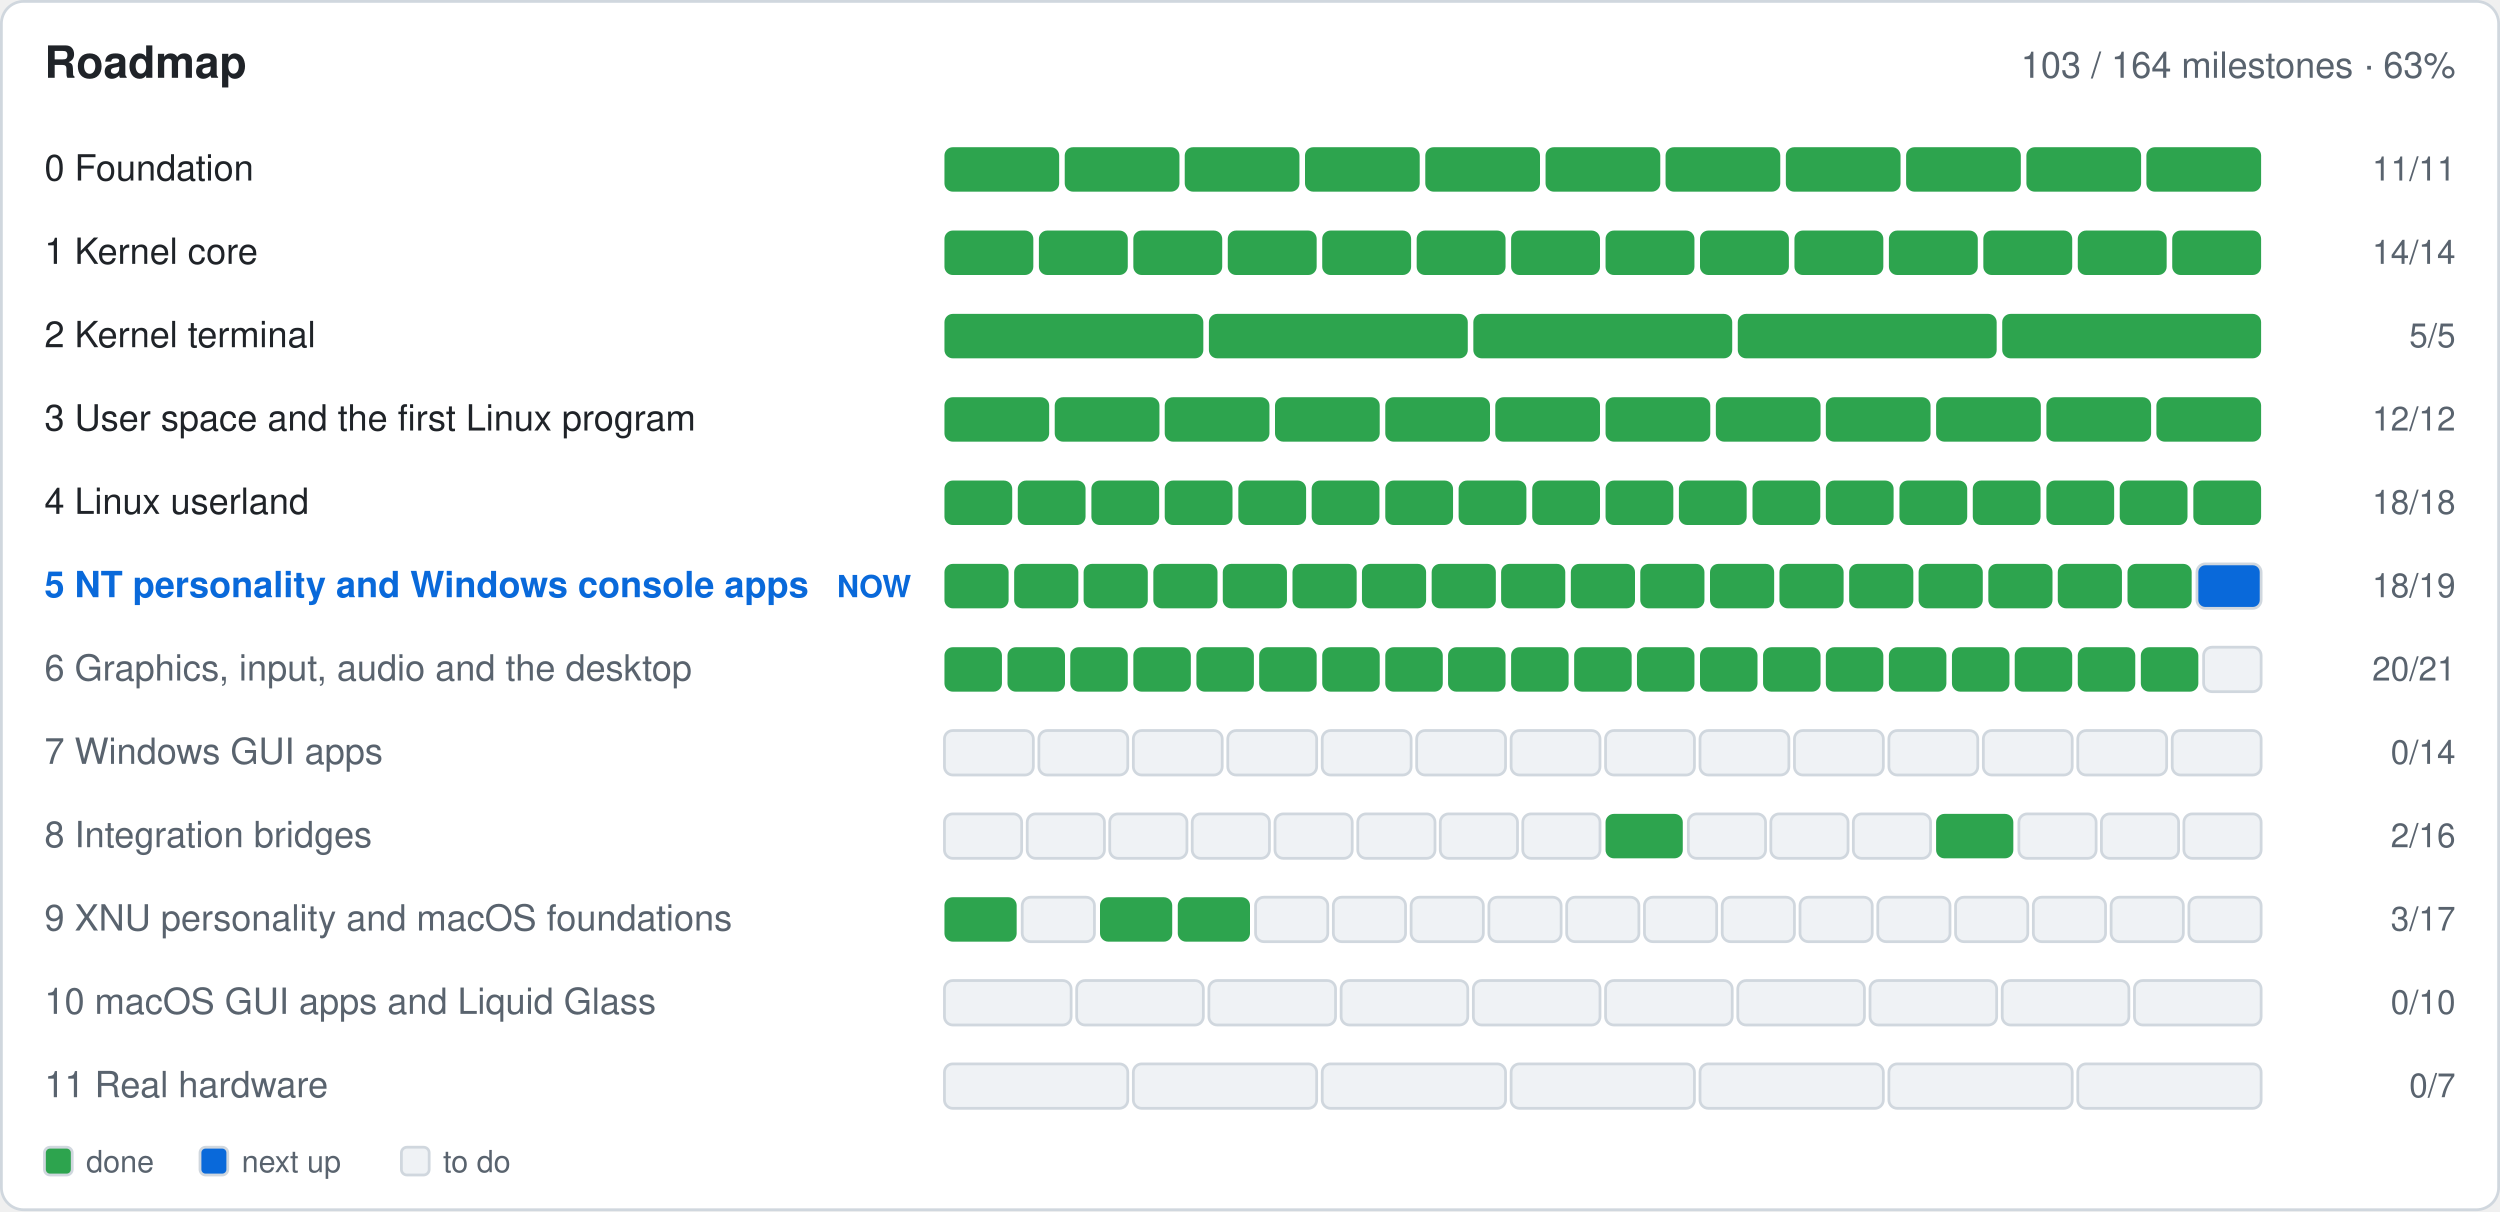
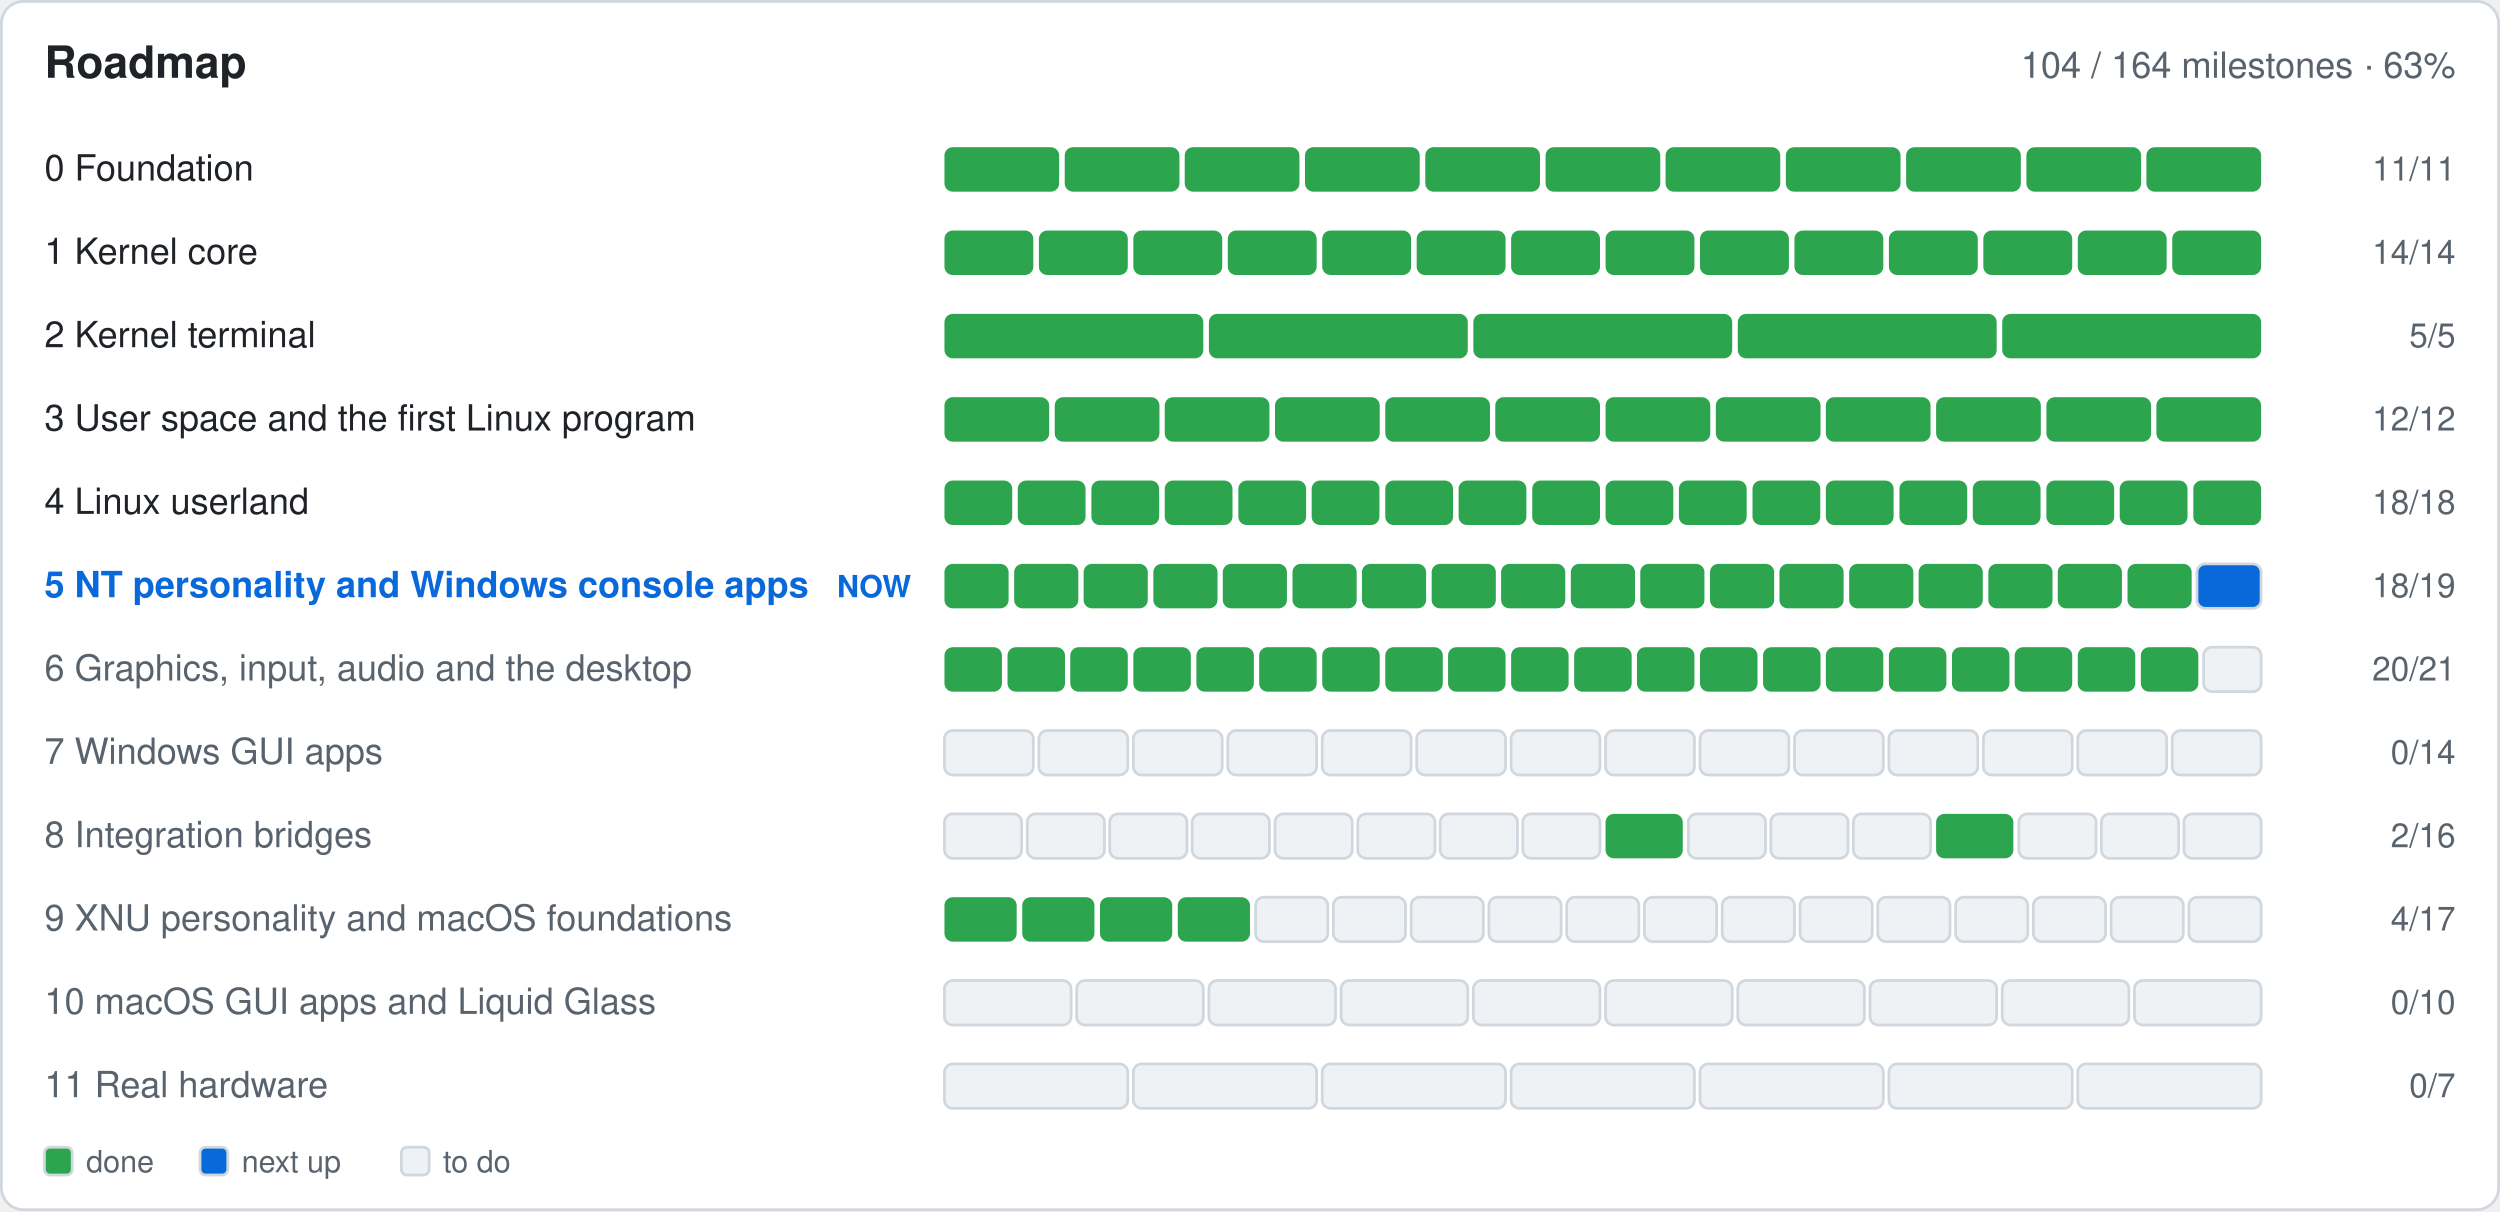
- <svg xmlns="http://www.w3.org/2000/svg" width="900" height="436" viewBox="0 0 900 436" role="img" aria-label="Roadmap: 103 of 164 milestones done">
+ <svg xmlns="http://www.w3.org/2000/svg" width="900" height="436" viewBox="0 0 900 436" role="img" aria-label="Roadmap: 104 of 164 milestones done">
  <rect x="0.5" y="0.5" width="899.0" height="435.0" fill="#ffffff" rx="8" stroke="#d0d7de" />
  <text x="16.0" y="28.0" font-family="-apple-system,BlinkMacSystemFont,'Segoe UI',Helvetica,Arial,sans-serif" font-size="16" font-weight="600" fill="#1f2328" text-anchor="start">Roadmap</text>
-   <text x="884.0" y="28.0" font-family="-apple-system,BlinkMacSystemFont,'Segoe UI',Helvetica,Arial,sans-serif" font-size="13" font-weight="400" fill="#59636e" text-anchor="end">103 / 164 milestones · 63%</text>
+   <text x="884.0" y="28.0" font-family="-apple-system,BlinkMacSystemFont,'Segoe UI',Helvetica,Arial,sans-serif" font-size="13" font-weight="400" fill="#59636e" text-anchor="end">104 / 164 milestones · 63%</text>
  <text x="16.0" y="65.0" font-family="-apple-system,BlinkMacSystemFont,'Segoe UI',Helvetica,Arial,sans-serif" font-size="13" font-weight="400" fill="#1f2328" text-anchor="start"> 0  Foundation</text>
  <g>
    <rect x="340.0" y="53.0" width="41.3" height="16.0" fill="#2da44e" rx="3" />
  </g>
  <g>
    <rect x="383.3" y="53.0" width="41.3" height="16.0" fill="#2da44e" rx="3" />
  </g>
  <g>
    <rect x="426.5" y="53.0" width="41.3" height="16.0" fill="#2da44e" rx="3" />
  </g>
  <g>
    <rect x="469.8" y="53.0" width="41.3" height="16.0" fill="#2da44e" rx="3" />
  </g>
  <g>
    <rect x="513.1" y="53.0" width="41.3" height="16.0" fill="#2da44e" rx="3" />
  </g>
  <g>
    <rect x="556.4" y="53.0" width="41.3" height="16.0" fill="#2da44e" rx="3" />
  </g>
  <g>
    <rect x="599.6" y="53.0" width="41.3" height="16.0" fill="#2da44e" rx="3" />
  </g>
  <g>
    <rect x="642.9" y="53.0" width="41.3" height="16.0" fill="#2da44e" rx="3" />
  </g>
  <g>
    <rect x="686.2" y="53.0" width="41.3" height="16.0" fill="#2da44e" rx="3" />
  </g>
  <g>
    <rect x="729.5" y="53.0" width="41.3" height="16.0" fill="#2da44e" rx="3" />
  </g>
  <g>
    <rect x="772.7" y="53.0" width="41.3" height="16.0" fill="#2da44e" rx="3" />
  </g>
  <text x="884.0" y="65.0" font-family="-apple-system,BlinkMacSystemFont,'Segoe UI',Helvetica,Arial,sans-serif" font-size="12" font-weight="400" fill="#59636e" text-anchor="end">11/11</text>
  <text x="16.0" y="95.0" font-family="-apple-system,BlinkMacSystemFont,'Segoe UI',Helvetica,Arial,sans-serif" font-size="13" font-weight="400" fill="#1f2328" text-anchor="start"> 1  Kernel core</text>
  <g>
    <rect x="340.0" y="83.0" width="32.0" height="16.0" fill="#2da44e" rx="3" />
  </g>
  <g>
    <rect x="374.0" y="83.0" width="32.0" height="16.0" fill="#2da44e" rx="3" />
  </g>
  <g>
    <rect x="408.0" y="83.0" width="32.0" height="16.0" fill="#2da44e" rx="3" />
  </g>
  <g>
    <rect x="442.0" y="83.0" width="32.0" height="16.0" fill="#2da44e" rx="3" />
  </g>
  <g>
    <rect x="476.0" y="83.0" width="32.0" height="16.0" fill="#2da44e" rx="3" />
  </g>
  <g>
    <rect x="510.0" y="83.0" width="32.0" height="16.0" fill="#2da44e" rx="3" />
  </g>
  <g>
    <rect x="544.0" y="83.0" width="32.0" height="16.0" fill="#2da44e" rx="3" />
  </g>
  <g>
    <rect x="578.0" y="83.0" width="32.0" height="16.0" fill="#2da44e" rx="3" />
  </g>
  <g>
    <rect x="612.0" y="83.0" width="32.0" height="16.0" fill="#2da44e" rx="3" />
  </g>
  <g>
    <rect x="646.0" y="83.0" width="32.0" height="16.0" fill="#2da44e" rx="3" />
  </g>
  <g>
    <rect x="680.0" y="83.0" width="32.0" height="16.0" fill="#2da44e" rx="3" />
  </g>
  <g>
    <rect x="714.0" y="83.0" width="32.0" height="16.0" fill="#2da44e" rx="3" />
  </g>
  <g>
    <rect x="748.0" y="83.0" width="32.0" height="16.0" fill="#2da44e" rx="3" />
  </g>
  <g>
    <rect x="782.0" y="83.0" width="32.0" height="16.0" fill="#2da44e" rx="3" />
  </g>
  <text x="884.0" y="95.0" font-family="-apple-system,BlinkMacSystemFont,'Segoe UI',Helvetica,Arial,sans-serif" font-size="12" font-weight="400" fill="#59636e" text-anchor="end">14/14</text>
  <text x="16.0" y="125.0" font-family="-apple-system,BlinkMacSystemFont,'Segoe UI',Helvetica,Arial,sans-serif" font-size="13" font-weight="400" fill="#1f2328" text-anchor="start"> 2  Kernel terminal</text>
  <g>
    <rect x="340.0" y="113.0" width="93.2" height="16.0" fill="#2da44e" rx="3" />
  </g>
  <g>
    <rect x="435.2" y="113.0" width="93.2" height="16.0" fill="#2da44e" rx="3" />
  </g>
  <g>
    <rect x="530.4" y="113.0" width="93.2" height="16.0" fill="#2da44e" rx="3" />
  </g>
  <g>
    <rect x="625.6" y="113.0" width="93.2" height="16.0" fill="#2da44e" rx="3" />
  </g>
  <g>
    <rect x="720.8" y="113.0" width="93.2" height="16.0" fill="#2da44e" rx="3" />
  </g>
  <text x="884.0" y="125.0" font-family="-apple-system,BlinkMacSystemFont,'Segoe UI',Helvetica,Arial,sans-serif" font-size="12" font-weight="400" fill="#59636e" text-anchor="end">5/5</text>
  <text x="16.0" y="155.0" font-family="-apple-system,BlinkMacSystemFont,'Segoe UI',Helvetica,Arial,sans-serif" font-size="13" font-weight="400" fill="#1f2328" text-anchor="start"> 3  User space and the first Linux program</text>
  <g>
    <rect x="340.0" y="143.0" width="37.7" height="16.0" fill="#2da44e" rx="3" />
  </g>
  <g>
    <rect x="379.7" y="143.0" width="37.7" height="16.0" fill="#2da44e" rx="3" />
  </g>
  <g>
    <rect x="419.3" y="143.0" width="37.7" height="16.0" fill="#2da44e" rx="3" />
  </g>
  <g>
    <rect x="459.0" y="143.0" width="37.7" height="16.0" fill="#2da44e" rx="3" />
  </g>
  <g>
    <rect x="498.7" y="143.0" width="37.7" height="16.0" fill="#2da44e" rx="3" />
  </g>
  <g>
    <rect x="538.3" y="143.0" width="37.7" height="16.0" fill="#2da44e" rx="3" />
  </g>
  <g>
    <rect x="578.0" y="143.0" width="37.7" height="16.0" fill="#2da44e" rx="3" />
  </g>
  <g>
    <rect x="617.7" y="143.0" width="37.7" height="16.0" fill="#2da44e" rx="3" />
  </g>
  <g>
    <rect x="657.3" y="143.0" width="37.7" height="16.0" fill="#2da44e" rx="3" />
  </g>
  <g>
    <rect x="697.0" y="143.0" width="37.7" height="16.0" fill="#2da44e" rx="3" />
  </g>
  <g>
    <rect x="736.7" y="143.0" width="37.7" height="16.0" fill="#2da44e" rx="3" />
  </g>
  <g>
    <rect x="776.3" y="143.0" width="37.7" height="16.0" fill="#2da44e" rx="3" />
  </g>
  <text x="884.0" y="155.0" font-family="-apple-system,BlinkMacSystemFont,'Segoe UI',Helvetica,Arial,sans-serif" font-size="12" font-weight="400" fill="#59636e" text-anchor="end">12/12</text>
  <text x="16.0" y="185.0" font-family="-apple-system,BlinkMacSystemFont,'Segoe UI',Helvetica,Arial,sans-serif" font-size="13" font-weight="400" fill="#1f2328" text-anchor="start"> 4  Linux userland</text>
  <g>
    <rect x="340.0" y="173.0" width="24.4" height="16.0" fill="#2da44e" rx="3" />
  </g>
  <g>
    <rect x="366.4" y="173.0" width="24.4" height="16.0" fill="#2da44e" rx="3" />
  </g>
  <g>
    <rect x="392.9" y="173.0" width="24.4" height="16.0" fill="#2da44e" rx="3" />
  </g>
  <g>
    <rect x="419.3" y="173.0" width="24.4" height="16.0" fill="#2da44e" rx="3" />
  </g>
  <g>
    <rect x="445.8" y="173.0" width="24.4" height="16.0" fill="#2da44e" rx="3" />
  </g>
  <g>
    <rect x="472.2" y="173.0" width="24.4" height="16.0" fill="#2da44e" rx="3" />
  </g>
  <g>
    <rect x="498.7" y="173.0" width="24.4" height="16.0" fill="#2da44e" rx="3" />
  </g>
  <g>
    <rect x="525.1" y="173.0" width="24.4" height="16.0" fill="#2da44e" rx="3" />
  </g>
  <g>
    <rect x="551.6" y="173.0" width="24.4" height="16.0" fill="#2da44e" rx="3" />
  </g>
  <g>
    <rect x="578.0" y="173.0" width="24.4" height="16.0" fill="#2da44e" rx="3" />
  </g>
  <g>
    <rect x="604.4" y="173.0" width="24.4" height="16.0" fill="#2da44e" rx="3" />
  </g>
  <g>
    <rect x="630.9" y="173.0" width="24.4" height="16.0" fill="#2da44e" rx="3" />
  </g>
  <g>
    <rect x="657.3" y="173.0" width="24.4" height="16.0" fill="#2da44e" rx="3" />
  </g>
  <g>
    <rect x="683.8" y="173.0" width="24.4" height="16.0" fill="#2da44e" rx="3" />
  </g>
  <g>
    <rect x="710.2" y="173.0" width="24.4" height="16.0" fill="#2da44e" rx="3" />
  </g>
  <g>
    <rect x="736.7" y="173.0" width="24.4" height="16.0" fill="#2da44e" rx="3" />
  </g>
  <g>
    <rect x="763.1" y="173.0" width="24.4" height="16.0" fill="#2da44e" rx="3" />
  </g>
  <g>
    <rect x="789.6" y="173.0" width="24.4" height="16.0" fill="#2da44e" rx="3" />
  </g>
  <text x="884.0" y="185.0" font-family="-apple-system,BlinkMacSystemFont,'Segoe UI',Helvetica,Arial,sans-serif" font-size="12" font-weight="400" fill="#59636e" text-anchor="end">18/18</text>
  <text x="16.0" y="215.0" font-family="-apple-system,BlinkMacSystemFont,'Segoe UI',Helvetica,Arial,sans-serif" font-size="13" font-weight="600" fill="#0969da" text-anchor="start"> 5  NT personality and Windows console apps</text>
  <text x="328.0" y="215.0" font-family="-apple-system,BlinkMacSystemFont,'Segoe UI',Helvetica,Arial,sans-serif" font-size="11" font-weight="600" fill="#0969da" text-anchor="end">NOW</text>
  <g>
    <rect x="340.0" y="203.0" width="23.1" height="16.0" fill="#2da44e" rx="3" />
  </g>
  <g>
    <rect x="365.1" y="203.0" width="23.1" height="16.0" fill="#2da44e" rx="3" />
  </g>
  <g>
    <rect x="390.1" y="203.0" width="23.1" height="16.0" fill="#2da44e" rx="3" />
  </g>
  <g>
    <rect x="415.2" y="203.0" width="23.1" height="16.0" fill="#2da44e" rx="3" />
  </g>
  <g>
    <rect x="440.2" y="203.0" width="23.1" height="16.0" fill="#2da44e" rx="3" />
  </g>
  <g>
    <rect x="465.3" y="203.0" width="23.1" height="16.0" fill="#2da44e" rx="3" />
  </g>
  <g>
    <rect x="490.3" y="203.0" width="23.1" height="16.0" fill="#2da44e" rx="3" />
  </g>
  <g>
    <rect x="515.4" y="203.0" width="23.1" height="16.0" fill="#2da44e" rx="3" />
  </g>
  <g>
    <rect x="540.4" y="203.0" width="23.1" height="16.0" fill="#2da44e" rx="3" />
  </g>
  <g>
    <rect x="565.5" y="203.0" width="23.1" height="16.0" fill="#2da44e" rx="3" />
  </g>
  <g>
    <rect x="590.5" y="203.0" width="23.1" height="16.0" fill="#2da44e" rx="3" />
  </g>
  <g>
    <rect x="615.6" y="203.0" width="23.1" height="16.0" fill="#2da44e" rx="3" />
  </g>
  <g>
    <rect x="640.6" y="203.0" width="23.1" height="16.0" fill="#2da44e" rx="3" />
  </g>
  <g>
    <rect x="665.7" y="203.0" width="23.1" height="16.0" fill="#2da44e" rx="3" />
  </g>
  <g>
    <rect x="690.7" y="203.0" width="23.1" height="16.0" fill="#2da44e" rx="3" />
  </g>
  <g>
    <rect x="715.8" y="203.0" width="23.1" height="16.0" fill="#2da44e" rx="3" />
  </g>
  <g>
    <rect x="740.8" y="203.0" width="23.1" height="16.0" fill="#2da44e" rx="3" />
  </g>
  <g>
    <rect x="765.9" y="203.0" width="23.1" height="16.0" fill="#2da44e" rx="3" />
  </g>
  <g>
    <rect x="790.9" y="203.0" width="23.1" height="16.0" fill="#0969da" rx="3" stroke="#d0d7de" />
  </g>
  <text x="884.0" y="215.0" font-family="-apple-system,BlinkMacSystemFont,'Segoe UI',Helvetica,Arial,sans-serif" font-size="12" font-weight="400" fill="#59636e" text-anchor="end">18/19</text>
  <text x="16.0" y="245.0" font-family="-apple-system,BlinkMacSystemFont,'Segoe UI',Helvetica,Arial,sans-serif" font-size="13" font-weight="400" fill="#59636e" text-anchor="start"> 6  Graphics, input, audio and the desktop</text>
  <g>
    <rect x="340.0" y="233.0" width="20.7" height="16.0" fill="#2da44e" rx="3" />
  </g>
  <g>
    <rect x="362.7" y="233.0" width="20.7" height="16.0" fill="#2da44e" rx="3" />
  </g>
  <g>
    <rect x="385.3" y="233.0" width="20.7" height="16.0" fill="#2da44e" rx="3" />
  </g>
  <g>
    <rect x="408.0" y="233.0" width="20.7" height="16.0" fill="#2da44e" rx="3" />
  </g>
  <g>
    <rect x="430.7" y="233.0" width="20.7" height="16.0" fill="#2da44e" rx="3" />
  </g>
  <g>
    <rect x="453.3" y="233.0" width="20.7" height="16.0" fill="#2da44e" rx="3" />
  </g>
  <g>
    <rect x="476.0" y="233.0" width="20.7" height="16.0" fill="#2da44e" rx="3" />
  </g>
  <g>
    <rect x="498.7" y="233.0" width="20.7" height="16.0" fill="#2da44e" rx="3" />
  </g>
  <g>
    <rect x="521.3" y="233.0" width="20.7" height="16.0" fill="#2da44e" rx="3" />
  </g>
  <g>
    <rect x="544.0" y="233.0" width="20.7" height="16.0" fill="#2da44e" rx="3" />
  </g>
  <g>
    <rect x="566.7" y="233.0" width="20.7" height="16.0" fill="#2da44e" rx="3" />
  </g>
  <g>
    <rect x="589.3" y="233.0" width="20.7" height="16.0" fill="#2da44e" rx="3" />
  </g>
  <g>
    <rect x="612.0" y="233.0" width="20.7" height="16.0" fill="#2da44e" rx="3" />
  </g>
  <g>
    <rect x="634.7" y="233.0" width="20.7" height="16.0" fill="#2da44e" rx="3" />
  </g>
  <g>
    <rect x="657.3" y="233.0" width="20.7" height="16.0" fill="#2da44e" rx="3" />
  </g>
  <g>
    <rect x="680.0" y="233.0" width="20.7" height="16.0" fill="#2da44e" rx="3" />
  </g>
  <g>
    <rect x="702.7" y="233.0" width="20.7" height="16.0" fill="#2da44e" rx="3" />
  </g>
  <g>
    <rect x="725.3" y="233.0" width="20.7" height="16.0" fill="#2da44e" rx="3" />
  </g>
  <g>
    <rect x="748.0" y="233.0" width="20.7" height="16.0" fill="#2da44e" rx="3" />
  </g>
  <g>
    <rect x="770.7" y="233.0" width="20.7" height="16.0" fill="#2da44e" rx="3" />
  </g>
  <g>
    <rect x="793.3" y="233.0" width="20.7" height="16.0" fill="#eff2f5" rx="3" stroke="#d0d7de" />
  </g>
  <text x="884.0" y="245.0" font-family="-apple-system,BlinkMacSystemFont,'Segoe UI',Helvetica,Arial,sans-serif" font-size="12" font-weight="400" fill="#59636e" text-anchor="end">20/21</text>
  <text x="16.0" y="275.0" font-family="-apple-system,BlinkMacSystemFont,'Segoe UI',Helvetica,Arial,sans-serif" font-size="13" font-weight="400" fill="#59636e" text-anchor="start"> 7  Windows GUI apps</text>
  <g>
    <rect x="340.0" y="263.0" width="32.0" height="16.0" fill="#eff2f5" rx="3" stroke="#d0d7de" />
  </g>
  <g>
    <rect x="374.0" y="263.0" width="32.0" height="16.0" fill="#eff2f5" rx="3" stroke="#d0d7de" />
  </g>
  <g>
    <rect x="408.0" y="263.0" width="32.0" height="16.0" fill="#eff2f5" rx="3" stroke="#d0d7de" />
  </g>
  <g>
    <rect x="442.0" y="263.0" width="32.0" height="16.0" fill="#eff2f5" rx="3" stroke="#d0d7de" />
  </g>
  <g>
    <rect x="476.0" y="263.0" width="32.0" height="16.0" fill="#eff2f5" rx="3" stroke="#d0d7de" />
  </g>
  <g>
    <rect x="510.0" y="263.0" width="32.0" height="16.0" fill="#eff2f5" rx="3" stroke="#d0d7de" />
  </g>
  <g>
    <rect x="544.0" y="263.0" width="32.0" height="16.0" fill="#eff2f5" rx="3" stroke="#d0d7de" />
  </g>
  <g>
    <rect x="578.0" y="263.0" width="32.0" height="16.0" fill="#eff2f5" rx="3" stroke="#d0d7de" />
  </g>
  <g>
    <rect x="612.0" y="263.0" width="32.0" height="16.0" fill="#eff2f5" rx="3" stroke="#d0d7de" />
  </g>
  <g>
    <rect x="646.0" y="263.0" width="32.0" height="16.0" fill="#eff2f5" rx="3" stroke="#d0d7de" />
  </g>
  <g>
    <rect x="680.0" y="263.0" width="32.0" height="16.0" fill="#eff2f5" rx="3" stroke="#d0d7de" />
  </g>
  <g>
    <rect x="714.0" y="263.0" width="32.0" height="16.0" fill="#eff2f5" rx="3" stroke="#d0d7de" />
  </g>
  <g>
    <rect x="748.0" y="263.0" width="32.0" height="16.0" fill="#eff2f5" rx="3" stroke="#d0d7de" />
  </g>
  <g>
    <rect x="782.0" y="263.0" width="32.0" height="16.0" fill="#eff2f5" rx="3" stroke="#d0d7de" />
  </g>
  <text x="884.0" y="275.0" font-family="-apple-system,BlinkMacSystemFont,'Segoe UI',Helvetica,Arial,sans-serif" font-size="12" font-weight="400" fill="#59636e" text-anchor="end">0/14</text>
  <text x="16.0" y="305.0" font-family="-apple-system,BlinkMacSystemFont,'Segoe UI',Helvetica,Arial,sans-serif" font-size="13" font-weight="400" fill="#59636e" text-anchor="start"> 8  Integration bridges</text>
  <g>
    <rect x="340.0" y="293.0" width="27.8" height="16.0" fill="#eff2f5" rx="3" stroke="#d0d7de" />
  </g>
  <g>
    <rect x="369.8" y="293.0" width="27.8" height="16.0" fill="#eff2f5" rx="3" stroke="#d0d7de" />
  </g>
  <g>
    <rect x="399.5" y="293.0" width="27.8" height="16.0" fill="#eff2f5" rx="3" stroke="#d0d7de" />
  </g>
  <g>
    <rect x="429.2" y="293.0" width="27.8" height="16.0" fill="#eff2f5" rx="3" stroke="#d0d7de" />
  </g>
  <g>
    <rect x="459.0" y="293.0" width="27.8" height="16.0" fill="#eff2f5" rx="3" stroke="#d0d7de" />
  </g>
  <g>
    <rect x="488.8" y="293.0" width="27.8" height="16.0" fill="#eff2f5" rx="3" stroke="#d0d7de" />
  </g>
  <g>
    <rect x="518.5" y="293.0" width="27.8" height="16.0" fill="#eff2f5" rx="3" stroke="#d0d7de" />
  </g>
  <g>
    <rect x="548.2" y="293.0" width="27.8" height="16.0" fill="#eff2f5" rx="3" stroke="#d0d7de" />
  </g>
  <g>
    <rect x="578.0" y="293.0" width="27.8" height="16.0" fill="#2da44e" rx="3" />
  </g>
  <g>
    <rect x="607.8" y="293.0" width="27.8" height="16.0" fill="#eff2f5" rx="3" stroke="#d0d7de" />
  </g>
  <g>
    <rect x="637.5" y="293.0" width="27.8" height="16.0" fill="#eff2f5" rx="3" stroke="#d0d7de" />
  </g>
  <g>
    <rect x="667.2" y="293.0" width="27.8" height="16.0" fill="#eff2f5" rx="3" stroke="#d0d7de" />
  </g>
  <g>
    <rect x="697.0" y="293.0" width="27.8" height="16.0" fill="#2da44e" rx="3" />
  </g>
  <g>
    <rect x="726.8" y="293.0" width="27.8" height="16.0" fill="#eff2f5" rx="3" stroke="#d0d7de" />
  </g>
  <g>
    <rect x="756.5" y="293.0" width="27.8" height="16.0" fill="#eff2f5" rx="3" stroke="#d0d7de" />
  </g>
  <g>
    <rect x="786.2" y="293.0" width="27.8" height="16.0" fill="#eff2f5" rx="3" stroke="#d0d7de" />
  </g>
  <text x="884.0" y="305.0" font-family="-apple-system,BlinkMacSystemFont,'Segoe UI',Helvetica,Arial,sans-serif" font-size="12" font-weight="400" fill="#59636e" text-anchor="end">2/16</text>
  <text x="16.0" y="335.0" font-family="-apple-system,BlinkMacSystemFont,'Segoe UI',Helvetica,Arial,sans-serif" font-size="13" font-weight="400" fill="#59636e" text-anchor="start"> 9  XNU personality and macOS foundations</text>
  <g>
    <rect x="340.0" y="323.0" width="26.0" height="16.0" fill="#2da44e" rx="3" />
  </g>
  <g>
-     <rect x="368.0" y="323.0" width="26.0" height="16.0" fill="#eff2f5" rx="3" stroke="#d0d7de" />
+     <rect x="368.0" y="323.0" width="26.0" height="16.0" fill="#2da44e" rx="3" />
  </g>
  <g>
    <rect x="396.0" y="323.0" width="26.0" height="16.0" fill="#2da44e" rx="3" />
  </g>
  <g>
    <rect x="424.0" y="323.0" width="26.0" height="16.0" fill="#2da44e" rx="3" />
  </g>
  <g>
    <rect x="452.0" y="323.0" width="26.0" height="16.0" fill="#eff2f5" rx="3" stroke="#d0d7de" />
  </g>
  <g>
    <rect x="480.0" y="323.0" width="26.0" height="16.0" fill="#eff2f5" rx="3" stroke="#d0d7de" />
  </g>
  <g>
    <rect x="508.0" y="323.0" width="26.0" height="16.0" fill="#eff2f5" rx="3" stroke="#d0d7de" />
  </g>
  <g>
    <rect x="536.0" y="323.0" width="26.0" height="16.0" fill="#eff2f5" rx="3" stroke="#d0d7de" />
  </g>
  <g>
    <rect x="564.0" y="323.0" width="26.0" height="16.0" fill="#eff2f5" rx="3" stroke="#d0d7de" />
  </g>
  <g>
    <rect x="592.0" y="323.0" width="26.0" height="16.0" fill="#eff2f5" rx="3" stroke="#d0d7de" />
  </g>
  <g>
    <rect x="620.0" y="323.0" width="26.0" height="16.0" fill="#eff2f5" rx="3" stroke="#d0d7de" />
  </g>
  <g>
    <rect x="648.0" y="323.0" width="26.0" height="16.0" fill="#eff2f5" rx="3" stroke="#d0d7de" />
  </g>
  <g>
    <rect x="676.0" y="323.0" width="26.0" height="16.0" fill="#eff2f5" rx="3" stroke="#d0d7de" />
  </g>
  <g>
    <rect x="704.0" y="323.0" width="26.0" height="16.0" fill="#eff2f5" rx="3" stroke="#d0d7de" />
  </g>
  <g>
    <rect x="732.0" y="323.0" width="26.0" height="16.0" fill="#eff2f5" rx="3" stroke="#d0d7de" />
  </g>
  <g>
    <rect x="760.0" y="323.0" width="26.0" height="16.0" fill="#eff2f5" rx="3" stroke="#d0d7de" />
  </g>
  <g>
    <rect x="788.0" y="323.0" width="26.0" height="16.0" fill="#eff2f5" rx="3" stroke="#d0d7de" />
  </g>
-   <text x="884.0" y="335.0" font-family="-apple-system,BlinkMacSystemFont,'Segoe UI',Helvetica,Arial,sans-serif" font-size="12" font-weight="400" fill="#59636e" text-anchor="end">3/17</text>
+   <text x="884.0" y="335.0" font-family="-apple-system,BlinkMacSystemFont,'Segoe UI',Helvetica,Arial,sans-serif" font-size="12" font-weight="400" fill="#59636e" text-anchor="end">4/17</text>
  <text x="16.0" y="365.0" font-family="-apple-system,BlinkMacSystemFont,'Segoe UI',Helvetica,Arial,sans-serif" font-size="13" font-weight="400" fill="#59636e" text-anchor="start">10  macOS GUI apps and Liquid Glass</text>
  <g>
    <rect x="340.0" y="353.0" width="45.6" height="16.0" fill="#eff2f5" rx="3" stroke="#d0d7de" />
  </g>
  <g>
    <rect x="387.6" y="353.0" width="45.6" height="16.0" fill="#eff2f5" rx="3" stroke="#d0d7de" />
  </g>
  <g>
    <rect x="435.2" y="353.0" width="45.6" height="16.0" fill="#eff2f5" rx="3" stroke="#d0d7de" />
  </g>
  <g>
    <rect x="482.8" y="353.0" width="45.6" height="16.0" fill="#eff2f5" rx="3" stroke="#d0d7de" />
  </g>
  <g>
    <rect x="530.4" y="353.0" width="45.6" height="16.0" fill="#eff2f5" rx="3" stroke="#d0d7de" />
  </g>
  <g>
    <rect x="578.0" y="353.0" width="45.6" height="16.0" fill="#eff2f5" rx="3" stroke="#d0d7de" />
  </g>
  <g>
    <rect x="625.6" y="353.0" width="45.6" height="16.0" fill="#eff2f5" rx="3" stroke="#d0d7de" />
  </g>
  <g>
    <rect x="673.2" y="353.0" width="45.6" height="16.0" fill="#eff2f5" rx="3" stroke="#d0d7de" />
  </g>
  <g>
    <rect x="720.8" y="353.0" width="45.6" height="16.0" fill="#eff2f5" rx="3" stroke="#d0d7de" />
  </g>
  <g>
    <rect x="768.4" y="353.0" width="45.6" height="16.0" fill="#eff2f5" rx="3" stroke="#d0d7de" />
  </g>
  <text x="884.0" y="365.0" font-family="-apple-system,BlinkMacSystemFont,'Segoe UI',Helvetica,Arial,sans-serif" font-size="12" font-weight="400" fill="#59636e" text-anchor="end">0/10</text>
  <text x="16.0" y="395.0" font-family="-apple-system,BlinkMacSystemFont,'Segoe UI',Helvetica,Arial,sans-serif" font-size="13" font-weight="400" fill="#59636e" text-anchor="start">11  Real hardware</text>
  <g>
    <rect x="340.0" y="383.0" width="66.0" height="16.0" fill="#eff2f5" rx="3" stroke="#d0d7de" />
  </g>
  <g>
    <rect x="408.0" y="383.0" width="66.0" height="16.0" fill="#eff2f5" rx="3" stroke="#d0d7de" />
  </g>
  <g>
    <rect x="476.0" y="383.0" width="66.0" height="16.0" fill="#eff2f5" rx="3" stroke="#d0d7de" />
  </g>
  <g>
    <rect x="544.0" y="383.0" width="66.0" height="16.0" fill="#eff2f5" rx="3" stroke="#d0d7de" />
  </g>
  <g>
    <rect x="612.0" y="383.0" width="66.0" height="16.0" fill="#eff2f5" rx="3" stroke="#d0d7de" />
  </g>
  <g>
    <rect x="680.0" y="383.0" width="66.0" height="16.0" fill="#eff2f5" rx="3" stroke="#d0d7de" />
  </g>
  <g>
    <rect x="748.0" y="383.0" width="66.0" height="16.0" fill="#eff2f5" rx="3" stroke="#d0d7de" />
  </g>
  <text x="884.0" y="395.0" font-family="-apple-system,BlinkMacSystemFont,'Segoe UI',Helvetica,Arial,sans-serif" font-size="12" font-weight="400" fill="#59636e" text-anchor="end">0/7</text>
  <rect x="16.0" y="413.0" width="10.0" height="10.0" fill="#2da44e" rx="2" stroke="#d0d7de" />
  <text x="31.0" y="422.0" font-family="-apple-system,BlinkMacSystemFont,'Segoe UI',Helvetica,Arial,sans-serif" font-size="11" font-weight="400" fill="#59636e" text-anchor="start">done</text>
  <rect x="72.0" y="413.0" width="10.0" height="10.0" fill="#0969da" rx="2" stroke="#d0d7de" />
  <text x="87.0" y="422.0" font-family="-apple-system,BlinkMacSystemFont,'Segoe UI',Helvetica,Arial,sans-serif" font-size="11" font-weight="400" fill="#59636e" text-anchor="start">next up</text>
  <rect x="144.5" y="413.0" width="10.0" height="10.0" fill="#eff2f5" rx="2" stroke="#d0d7de" />
  <text x="159.5" y="422.0" font-family="-apple-system,BlinkMacSystemFont,'Segoe UI',Helvetica,Arial,sans-serif" font-size="11" font-weight="400" fill="#59636e" text-anchor="start">to do</text>
</svg>
